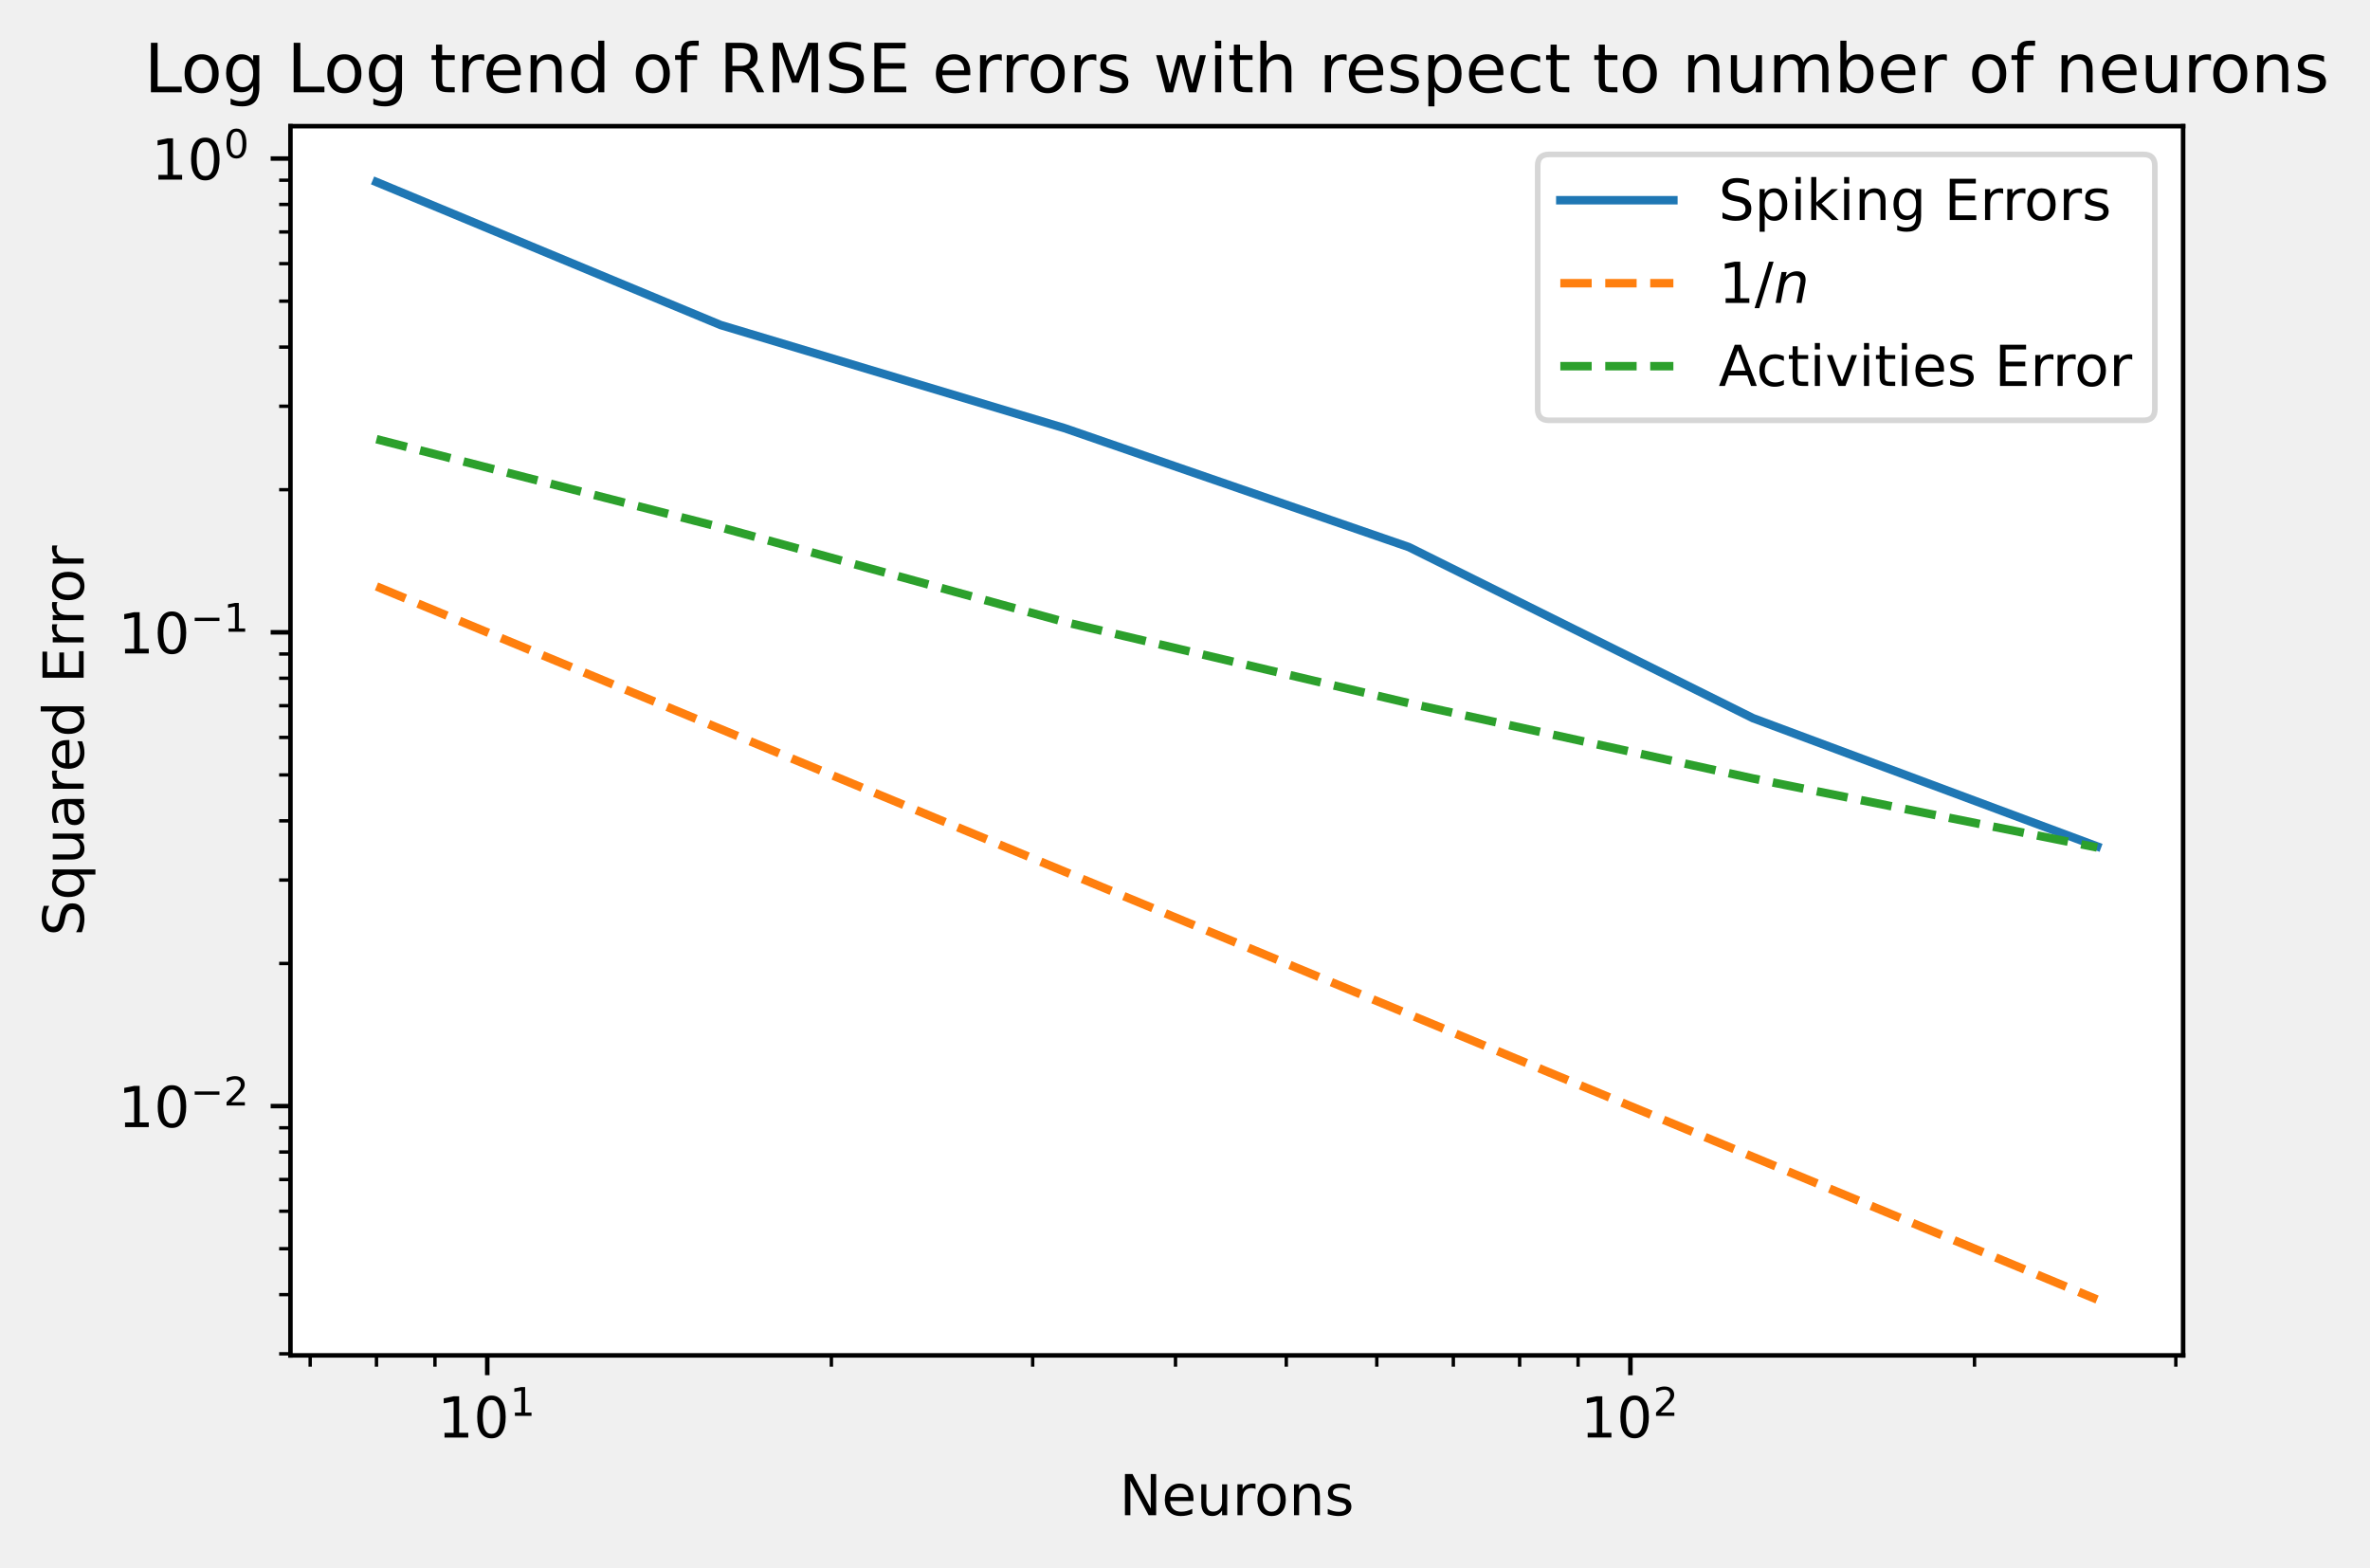
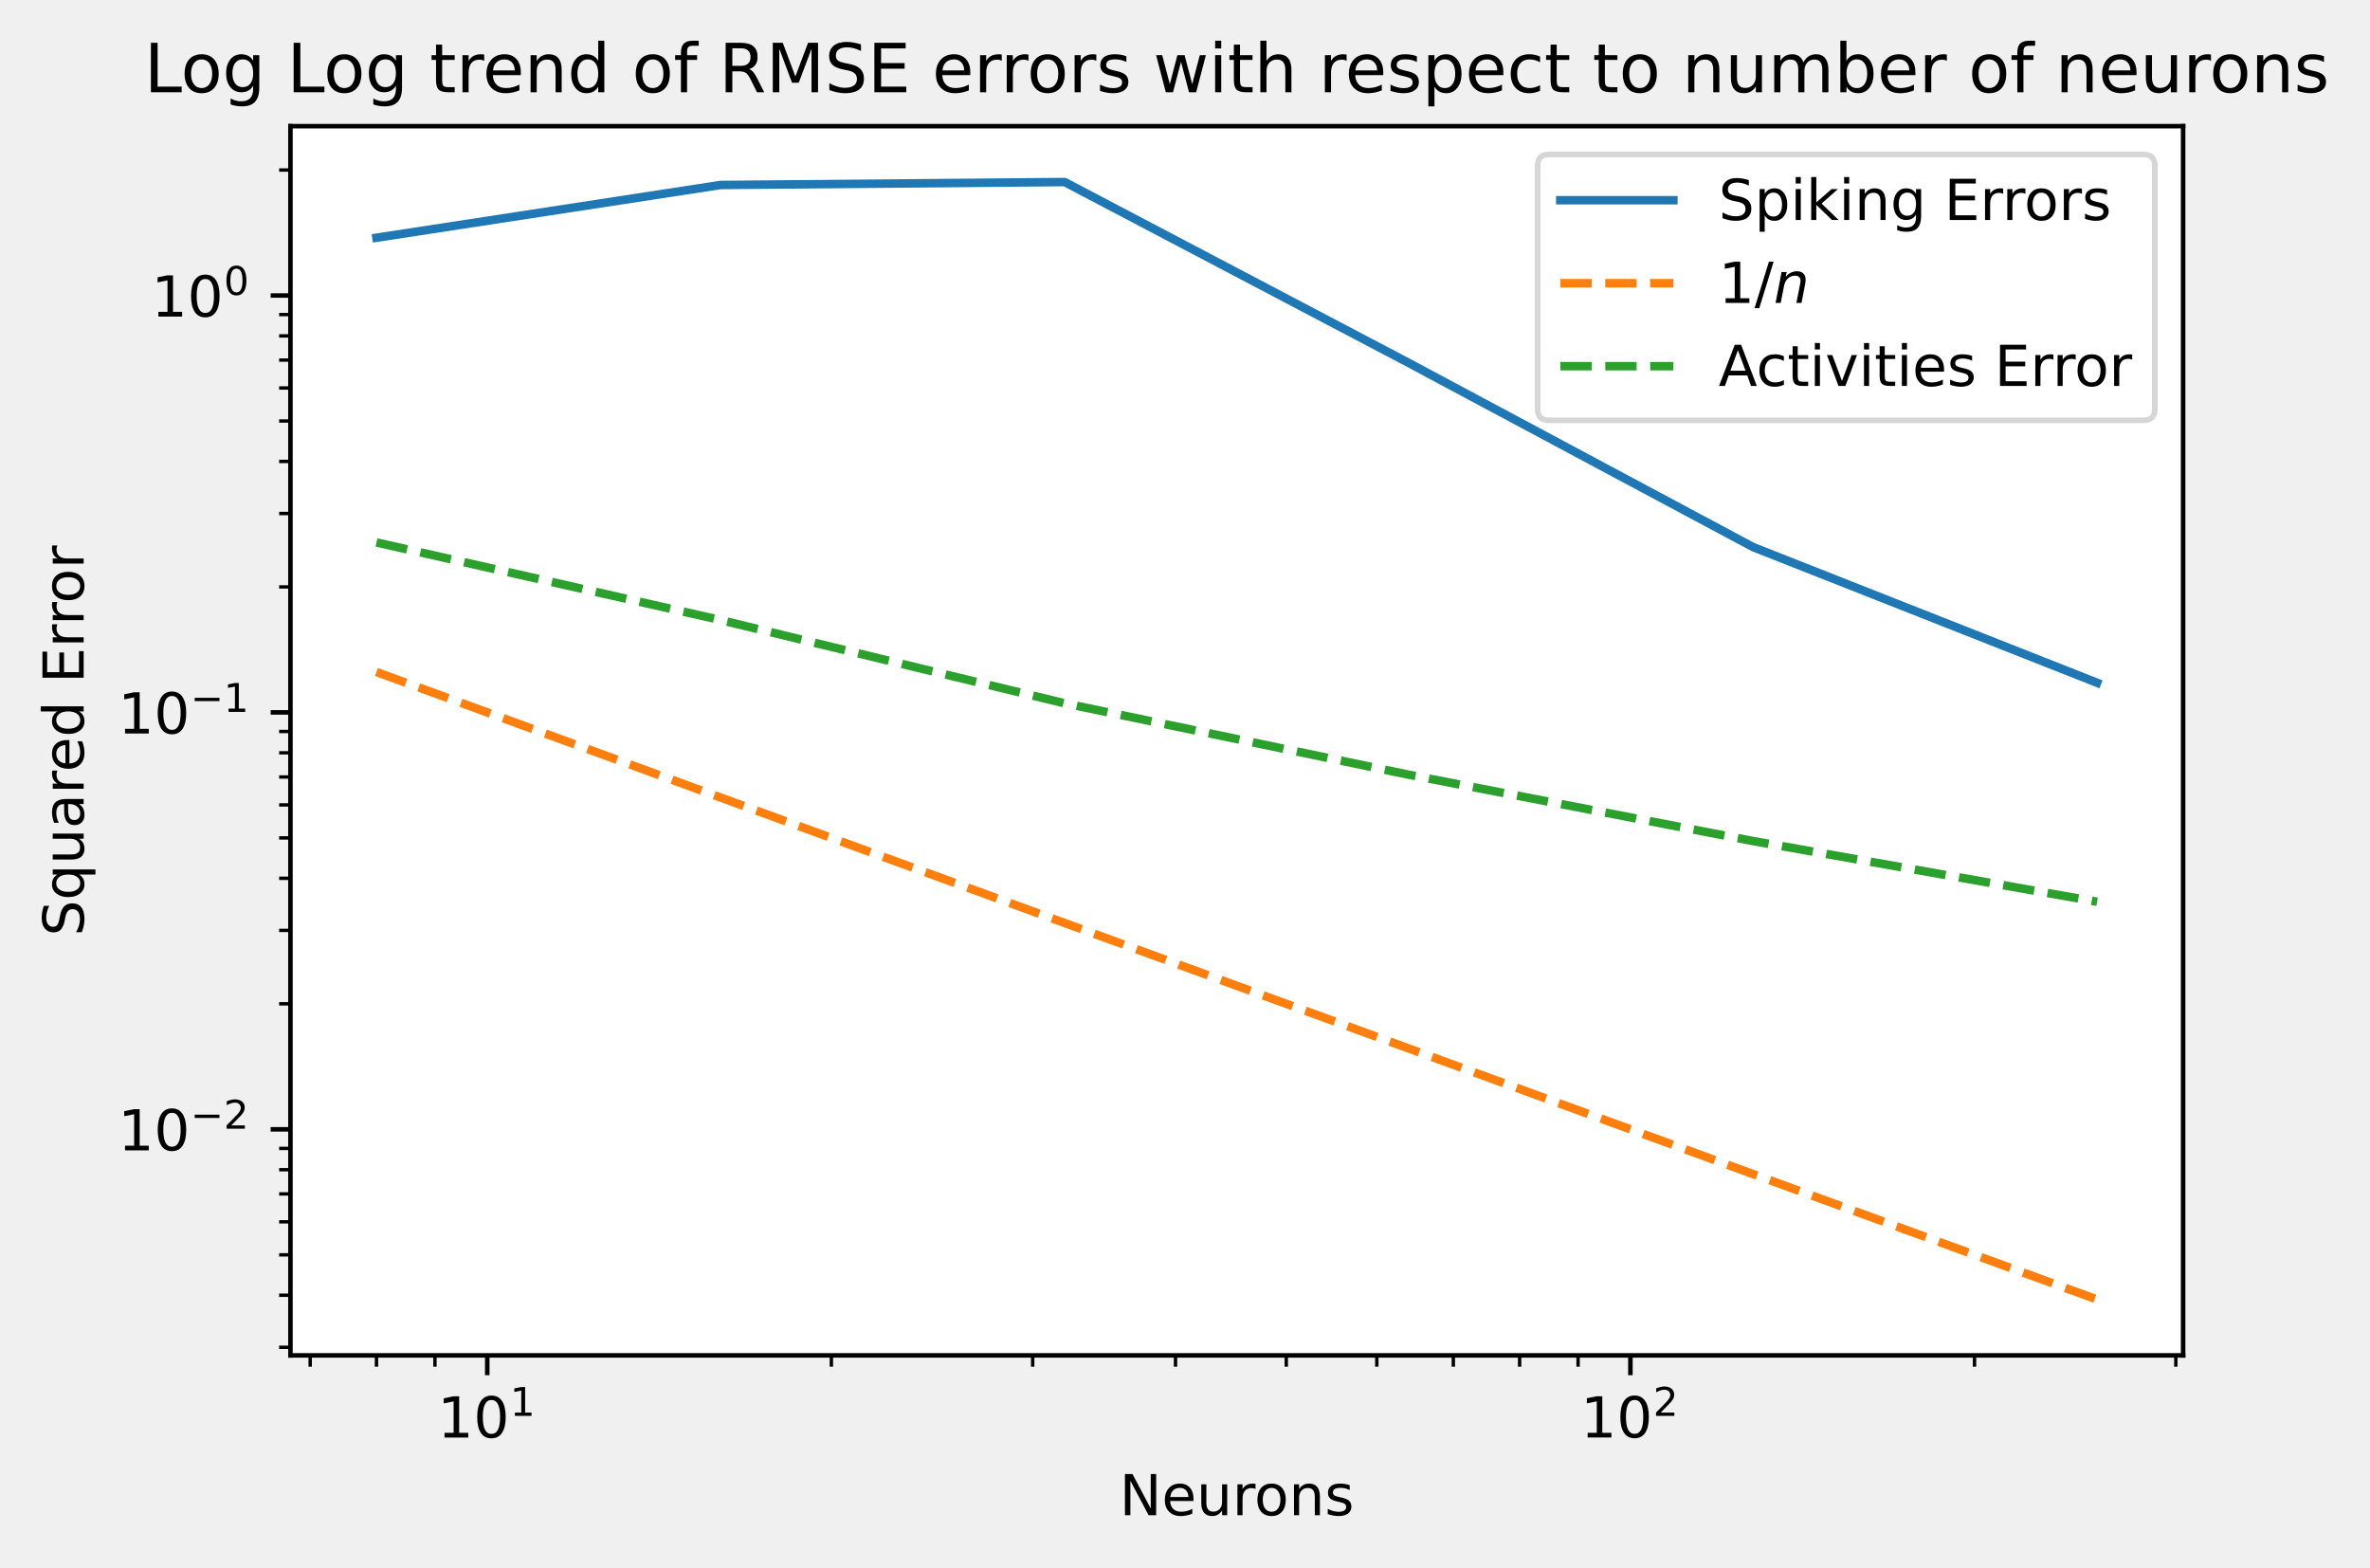
<svg xmlns="http://www.w3.org/2000/svg" xmlns:xlink="http://www.w3.org/1999/xlink" width="419.237pt" height="277.314pt" viewBox="0 0 419.237 277.314" version="1.1">
  <defs>
    <style type="text/css">*{stroke-linejoin: round; stroke-linecap: butt}</style>
  </defs>
  <g id="figure_1">
    <g id="patch_1">
      <path d="M 0 277.314  L 419.237 277.314  L 419.237 0  L 0 0  L 0 277.314  z " style="fill: none" />
    </g>
    <g id="axes_1">
      <g id="patch_2">
        <path d="M 51.378 239.758  L 386.178 239.758  L 386.178 22.318  L 51.378 22.318  z " style="fill: #ffffff" />
      </g>
      <g id="matplotlib.axis_1">
        <g id="xtick_1">
          <g id="line2d_1">
            <defs>
-               <path id="me9f83d3f4d" d="M 0 0  L 0 3.5  " style="stroke: #000000; stroke-width: 0.8" />
-             </defs>
-             <g>
-               <use xlink:href="#me9f83d3f4d" x="86.193" y="239.758" style="stroke: #000000; stroke-width: 0.8" />
+               <path id="m37dc06f710" d="M 0 0  L 0 3.5  " style="stroke: #000000; stroke-width: 0.8" />
+             </defs>
+             <g>
+               <use xlink:href="#m37dc06f710" x="86.193" y="239.758" style="stroke: #000000; stroke-width: 0.8" />
            </g>
          </g>
          <g id="text_1">
            <g transform="translate(77.39295 254.3566) scale(0.1 -0.1)">
              <defs>
                <path id="DejaVuSans-31" d="M 794 531  L 1825 531  L 1825 4091  L 703 3866  L 703 4441  L 1819 4666  L 2450 4666  L 2450 531  L 3481 531  L 3481 0  L 794 0  L 794 531  z " transform="scale(0.015625)" />
                <path id="DejaVuSans-30" d="M 2034 4250  Q 1547 4250 1301 3770  Q 1056 3291 1056 2328  Q 1056 1369 1301 889  Q 1547 409 2034 409  Q 2525 409 2770 889  Q 3016 1369 3016 2328  Q 3016 3291 2770 3770  Q 2525 4250 2034 4250  z M 2034 4750  Q 2819 4750 3233 4129  Q 3647 3509 3647 2328  Q 3647 1150 3233 529  Q 2819 -91 2034 -91  Q 1250 -91 836 529  Q 422 1150 422 2328  Q 422 3509 836 4129  Q 1250 4750 2034 4750  z " transform="scale(0.015625)" />
              </defs>
              <use xlink:href="#DejaVuSans-31" transform="translate(0 0.684375)" />
              <use xlink:href="#DejaVuSans-30" transform="translate(63.62305 0.684375)" />
              <use xlink:href="#DejaVuSans-31" transform="translate(128.2031 38.96563) scale(0.7)" />
            </g>
          </g>
        </g>
        <g id="xtick_2">
          <g id="line2d_2">
            <g>
-               <use xlink:href="#me9f83d3f4d" x="288.408" y="239.758" style="stroke: #000000; stroke-width: 0.8" />
+               <use xlink:href="#m37dc06f710" x="288.408" y="239.758" style="stroke: #000000; stroke-width: 0.8" />
            </g>
          </g>
          <g id="text_2">
            <g transform="translate(279.6078 254.3566) scale(0.1 -0.1)">
              <defs>
                <path id="DejaVuSans-32" d="M 1228 531  L 3431 531  L 3431 0  L 469 0  L 469 531  Q 828 903 1448 1529  Q 2069 2156 2228 2338  Q 2531 2678 2651 2914  Q 2772 3150 2772 3378  Q 2772 3750 2511 3984  Q 2250 4219 1831 4219  Q 1534 4219 1204 4116  Q 875 4013 500 3803  L 500 4441  Q 881 4594 1212 4672  Q 1544 4750 1819 4750  Q 2544 4750 2975 4387  Q 3406 4025 3406 3419  Q 3406 3131 3298 2873  Q 3191 2616 2906 2266  Q 2828 2175 2409 1742  Q 1991 1309 1228 531  z " transform="scale(0.015625)" />
              </defs>
              <use xlink:href="#DejaVuSans-31" transform="translate(0 0.765625)" />
              <use xlink:href="#DejaVuSans-30" transform="translate(63.62305 0.765625)" />
              <use xlink:href="#DejaVuSans-32" transform="translate(128.2031 39.04688) scale(0.7)" />
            </g>
          </g>
        </g>
        <g id="xtick_3">
          <g id="line2d_3">
            <defs>
-               <path id="mfe46d7f3a0" d="M 0 0  L 0 2  " style="stroke: #000000; stroke-width: 0.6" />
-             </defs>
-             <g>
-               <use xlink:href="#mfe46d7f3a0" x="54.869" y="239.758" style="stroke: #000000; stroke-width: 0.6" />
+               <path id="mee2b299854" d="M 0 0  L 0 2  " style="stroke: #000000; stroke-width: 0.6" />
+             </defs>
+             <g>
+               <use xlink:href="#mee2b299854" x="54.869" y="239.758" style="stroke: #000000; stroke-width: 0.6" />
            </g>
          </g>
        </g>
        <g id="xtick_4">
          <g id="line2d_4">
            <g>
-               <use xlink:href="#mfe46d7f3a0" x="66.596" y="239.758" style="stroke: #000000; stroke-width: 0.6" />
+               <use xlink:href="#mee2b299854" x="66.596" y="239.758" style="stroke: #000000; stroke-width: 0.6" />
            </g>
          </g>
        </g>
        <g id="xtick_5">
          <g id="line2d_5">
            <g>
-               <use xlink:href="#mfe46d7f3a0" x="76.94" y="239.758" style="stroke: #000000; stroke-width: 0.6" />
+               <use xlink:href="#mee2b299854" x="76.94" y="239.758" style="stroke: #000000; stroke-width: 0.6" />
            </g>
          </g>
        </g>
        <g id="xtick_6">
          <g id="line2d_6">
            <g>
-               <use xlink:href="#mfe46d7f3a0" x="147.066" y="239.758" style="stroke: #000000; stroke-width: 0.6" />
+               <use xlink:href="#mee2b299854" x="147.066" y="239.758" style="stroke: #000000; stroke-width: 0.6" />
            </g>
          </g>
        </g>
        <g id="xtick_7">
          <g id="line2d_7">
            <g>
-               <use xlink:href="#mfe46d7f3a0" x="182.674" y="239.758" style="stroke: #000000; stroke-width: 0.6" />
+               <use xlink:href="#mee2b299854" x="182.674" y="239.758" style="stroke: #000000; stroke-width: 0.6" />
            </g>
          </g>
        </g>
        <g id="xtick_8">
          <g id="line2d_8">
            <g>
-               <use xlink:href="#mfe46d7f3a0" x="207.938" y="239.758" style="stroke: #000000; stroke-width: 0.6" />
+               <use xlink:href="#mee2b299854" x="207.938" y="239.758" style="stroke: #000000; stroke-width: 0.6" />
            </g>
          </g>
        </g>
        <g id="xtick_9">
          <g id="line2d_9">
            <g>
-               <use xlink:href="#mfe46d7f3a0" x="227.535" y="239.758" style="stroke: #000000; stroke-width: 0.6" />
+               <use xlink:href="#mee2b299854" x="227.535" y="239.758" style="stroke: #000000; stroke-width: 0.6" />
            </g>
          </g>
        </g>
        <g id="xtick_10">
          <g id="line2d_10">
            <g>
-               <use xlink:href="#mfe46d7f3a0" x="243.547" y="239.758" style="stroke: #000000; stroke-width: 0.6" />
+               <use xlink:href="#mee2b299854" x="243.547" y="239.758" style="stroke: #000000; stroke-width: 0.6" />
            </g>
          </g>
        </g>
        <g id="xtick_11">
          <g id="line2d_11">
            <g>
-               <use xlink:href="#mfe46d7f3a0" x="257.084" y="239.758" style="stroke: #000000; stroke-width: 0.6" />
+               <use xlink:href="#mee2b299854" x="257.084" y="239.758" style="stroke: #000000; stroke-width: 0.6" />
            </g>
          </g>
        </g>
        <g id="xtick_12">
          <g id="line2d_12">
            <g>
-               <use xlink:href="#mfe46d7f3a0" x="268.811" y="239.758" style="stroke: #000000; stroke-width: 0.6" />
+               <use xlink:href="#mee2b299854" x="268.811" y="239.758" style="stroke: #000000; stroke-width: 0.6" />
            </g>
          </g>
        </g>
        <g id="xtick_13">
          <g id="line2d_13">
            <g>
-               <use xlink:href="#mfe46d7f3a0" x="279.155" y="239.758" style="stroke: #000000; stroke-width: 0.6" />
+               <use xlink:href="#mee2b299854" x="279.155" y="239.758" style="stroke: #000000; stroke-width: 0.6" />
            </g>
          </g>
        </g>
        <g id="xtick_14">
          <g id="line2d_14">
            <g>
-               <use xlink:href="#mfe46d7f3a0" x="349.28" y="239.758" style="stroke: #000000; stroke-width: 0.6" />
+               <use xlink:href="#mee2b299854" x="349.28" y="239.758" style="stroke: #000000; stroke-width: 0.6" />
            </g>
          </g>
        </g>
        <g id="xtick_15">
          <g id="line2d_15">
            <g>
-               <use xlink:href="#mfe46d7f3a0" x="384.889" y="239.758" style="stroke: #000000; stroke-width: 0.6" />
+               <use xlink:href="#mee2b299854" x="384.889" y="239.758" style="stroke: #000000; stroke-width: 0.6" />
            </g>
          </g>
        </g>
        <g id="text_3">
          <g transform="translate(198.0164 268.0347) scale(0.1 -0.1)">
            <defs>
              <path id="DejaVuSans-4e" d="M 628 4666  L 1478 4666  L 3547 763  L 3547 4666  L 4159 4666  L 4159 0  L 3309 0  L 1241 3903  L 1241 0  L 628 0  L 628 4666  z " transform="scale(0.015625)" />
              <path id="DejaVuSans-65" d="M 3597 1894  L 3597 1613  L 953 1613  Q 991 1019 1311 708  Q 1631 397 2203 397  Q 2534 397 2845 478  Q 3156 559 3463 722  L 3463 178  Q 3153 47 2828 -22  Q 2503 -91 2169 -91  Q 1331 -91 842 396  Q 353 884 353 1716  Q 353 2575 817 3079  Q 1281 3584 2069 3584  Q 2775 3584 3186 3129  Q 3597 2675 3597 1894  z M 3022 2063  Q 3016 2534 2758 2815  Q 2500 3097 2075 3097  Q 1594 3097 1305 2825  Q 1016 2553 972 2059  L 3022 2063  z " transform="scale(0.015625)" />
              <path id="DejaVuSans-75" d="M 544 1381  L 544 3500  L 1119 3500  L 1119 1403  Q 1119 906 1312 657  Q 1506 409 1894 409  Q 2359 409 2629 706  Q 2900 1003 2900 1516  L 2900 3500  L 3475 3500  L 3475 0  L 2900 0  L 2900 538  Q 2691 219 2414 64  Q 2138 -91 1772 -91  Q 1169 -91 856 284  Q 544 659 544 1381  z M 1991 3584  L 1991 3584  z " transform="scale(0.015625)" />
              <path id="DejaVuSans-72" d="M 2631 2963  Q 2534 3019 2420 3045  Q 2306 3072 2169 3072  Q 1681 3072 1420 2755  Q 1159 2438 1159 1844  L 1159 0  L 581 0  L 581 3500  L 1159 3500  L 1159 2956  Q 1341 3275 1631 3429  Q 1922 3584 2338 3584  Q 2397 3584 2469 3576  Q 2541 3569 2628 3553  L 2631 2963  z " transform="scale(0.015625)" />
              <path id="DejaVuSans-6f" d="M 1959 3097  Q 1497 3097 1228 2736  Q 959 2375 959 1747  Q 959 1119 1226 758  Q 1494 397 1959 397  Q 2419 397 2687 759  Q 2956 1122 2956 1747  Q 2956 2369 2687 2733  Q 2419 3097 1959 3097  z M 1959 3584  Q 2709 3584 3137 3096  Q 3566 2609 3566 1747  Q 3566 888 3137 398  Q 2709 -91 1959 -91  Q 1206 -91 779 398  Q 353 888 353 1747  Q 353 2609 779 3096  Q 1206 3584 1959 3584  z " transform="scale(0.015625)" />
              <path id="DejaVuSans-6e" d="M 3513 2113  L 3513 0  L 2938 0  L 2938 2094  Q 2938 2591 2744 2837  Q 2550 3084 2163 3084  Q 1697 3084 1428 2787  Q 1159 2491 1159 1978  L 1159 0  L 581 0  L 581 3500  L 1159 3500  L 1159 2956  Q 1366 3272 1645 3428  Q 1925 3584 2291 3584  Q 2894 3584 3203 3211  Q 3513 2838 3513 2113  z " transform="scale(0.015625)" />
              <path id="DejaVuSans-73" d="M 2834 3397  L 2834 2853  Q 2591 2978 2328 3040  Q 2066 3103 1784 3103  Q 1356 3103 1142 2972  Q 928 2841 928 2578  Q 928 2378 1081 2264  Q 1234 2150 1697 2047  L 1894 2003  Q 2506 1872 2764 1633  Q 3022 1394 3022 966  Q 3022 478 2636 193  Q 2250 -91 1575 -91  Q 1294 -91 989 -36  Q 684 19 347 128  L 347 722  Q 666 556 975 473  Q 1284 391 1588 391  Q 1994 391 2212 530  Q 2431 669 2431 922  Q 2431 1156 2273 1281  Q 2116 1406 1581 1522  L 1381 1569  Q 847 1681 609 1914  Q 372 2147 372 2553  Q 372 3047 722 3315  Q 1072 3584 1716 3584  Q 2034 3584 2315 3537  Q 2597 3491 2834 3397  z " transform="scale(0.015625)" />
            </defs>
            <use xlink:href="#DejaVuSans-4e" />
            <use xlink:href="#DejaVuSans-65" x="74.805" />
            <use xlink:href="#DejaVuSans-75" x="136.328" />
            <use xlink:href="#DejaVuSans-72" x="199.707" />
            <use xlink:href="#DejaVuSans-6f" x="238.57" />
            <use xlink:href="#DejaVuSans-6e" x="299.752" />
            <use xlink:href="#DejaVuSans-73" x="363.131" />
          </g>
        </g>
      </g>
      <g id="matplotlib.axis_2">
        <g id="ytick_1">
          <g id="line2d_16">
            <defs>
-               <path id="m3e30f9fa06" d="M 0 0  L -3.5 0  " style="stroke: #000000; stroke-width: 0.8" />
-             </defs>
-             <g>
-               <use xlink:href="#m3e30f9fa06" x="51.378" y="195.661" style="stroke: #000000; stroke-width: 0.8" />
+               <path id="m937f41cc05" d="M 0 0  L -3.5 0  " style="stroke: #000000; stroke-width: 0.8" />
+             </defs>
+             <g>
+               <use xlink:href="#m937f41cc05" x="51.378" y="199.768" style="stroke: #000000; stroke-width: 0.8" />
            </g>
          </g>
          <g id="text_4">
-             <g transform="translate(20.87813 199.4598) scale(0.1 -0.1)">
+             <g transform="translate(20.87813 203.5669) scale(0.1 -0.1)">
              <defs>
                <path id="DejaVuSans-2212" d="M 678 2272  L 4684 2272  L 4684 1741  L 678 1741  L 678 2272  z " transform="scale(0.015625)" />
              </defs>
              <use xlink:href="#DejaVuSans-31" transform="translate(0 0.765625)" />
              <use xlink:href="#DejaVuSans-30" transform="translate(63.62305 0.765625)" />
              <use xlink:href="#DejaVuSans-2212" transform="translate(128.2031 39.04688) scale(0.7)" />
              <use xlink:href="#DejaVuSans-32" transform="translate(186.8555 39.04688) scale(0.7)" />
            </g>
          </g>
        </g>
        <g id="ytick_2">
          <g id="line2d_17">
            <g>
-               <use xlink:href="#m3e30f9fa06" x="51.378" y="111.852" style="stroke: #000000; stroke-width: 0.8" />
+               <use xlink:href="#m937f41cc05" x="51.378" y="126.02" style="stroke: #000000; stroke-width: 0.8" />
            </g>
          </g>
          <g id="text_5">
-             <g transform="translate(20.87813 115.6516) scale(0.1 -0.1)">
+             <g transform="translate(20.87813 129.8192) scale(0.1 -0.1)">
              <use xlink:href="#DejaVuSans-31" transform="translate(0 0.684375)" />
              <use xlink:href="#DejaVuSans-30" transform="translate(63.62305 0.684375)" />
              <use xlink:href="#DejaVuSans-2212" transform="translate(128.2031 38.96563) scale(0.7)" />
              <use xlink:href="#DejaVuSans-31" transform="translate(186.8555 38.96563) scale(0.7)" />
            </g>
          </g>
        </g>
        <g id="ytick_3">
          <g id="line2d_18">
            <g>
-               <use xlink:href="#m3e30f9fa06" x="51.378" y="28.044" style="stroke: #000000; stroke-width: 0.8" />
+               <use xlink:href="#m937f41cc05" x="51.378" y="52.272" style="stroke: #000000; stroke-width: 0.8" />
            </g>
          </g>
          <g id="text_6">
-             <g transform="translate(26.77812 31.84343) scale(0.1 -0.1)">
+             <g transform="translate(26.77812 56.07152) scale(0.1 -0.1)">
              <use xlink:href="#DejaVuSans-31" transform="translate(0 0.765625)" />
              <use xlink:href="#DejaVuSans-30" transform="translate(63.62305 0.765625)" />
              <use xlink:href="#DejaVuSans-30" transform="translate(128.2031 39.04688) scale(0.7)" />
            </g>
          </g>
        </g>
        <g id="ytick_4">
          <g id="line2d_19">
            <defs>
-               <path id="m287ea3230e" d="M 0 0  L -2 0  " style="stroke: #000000; stroke-width: 0.6" />
-             </defs>
-             <g>
-               <use xlink:href="#m287ea3230e" x="51.378" y="239.482" style="stroke: #000000; stroke-width: 0.6" />
+               <path id="mecb2b56484" d="M 0 0  L -2 0  " style="stroke: #000000; stroke-width: 0.6" />
+             </defs>
+             <g>
+               <use xlink:href="#mecb2b56484" x="51.378" y="238.329" style="stroke: #000000; stroke-width: 0.6" />
            </g>
          </g>
        </g>
        <g id="ytick_5">
          <g id="line2d_20">
            <g>
-               <use xlink:href="#m287ea3230e" x="51.378" y="229.011" style="stroke: #000000; stroke-width: 0.6" />
+               <use xlink:href="#mecb2b56484" x="51.378" y="229.115" style="stroke: #000000; stroke-width: 0.6" />
            </g>
          </g>
        </g>
        <g id="ytick_6">
          <g id="line2d_21">
            <g>
-               <use xlink:href="#m287ea3230e" x="51.378" y="220.889" style="stroke: #000000; stroke-width: 0.6" />
+               <use xlink:href="#mecb2b56484" x="51.378" y="221.968" style="stroke: #000000; stroke-width: 0.6" />
            </g>
          </g>
        </g>
        <g id="ytick_7">
          <g id="line2d_22">
            <g>
-               <use xlink:href="#m287ea3230e" x="51.378" y="214.253" style="stroke: #000000; stroke-width: 0.6" />
+               <use xlink:href="#mecb2b56484" x="51.378" y="216.129" style="stroke: #000000; stroke-width: 0.6" />
            </g>
          </g>
        </g>
        <g id="ytick_8">
          <g id="line2d_23">
            <g>
-               <use xlink:href="#m287ea3230e" x="51.378" y="208.643" style="stroke: #000000; stroke-width: 0.6" />
+               <use xlink:href="#mecb2b56484" x="51.378" y="211.191" style="stroke: #000000; stroke-width: 0.6" />
            </g>
          </g>
        </g>
        <g id="ytick_9">
          <g id="line2d_24">
            <g>
-               <use xlink:href="#m287ea3230e" x="51.378" y="203.782" style="stroke: #000000; stroke-width: 0.6" />
+               <use xlink:href="#mecb2b56484" x="51.378" y="206.915" style="stroke: #000000; stroke-width: 0.6" />
            </g>
          </g>
        </g>
        <g id="ytick_10">
          <g id="line2d_25">
            <g>
-               <use xlink:href="#m287ea3230e" x="51.378" y="199.495" style="stroke: #000000; stroke-width: 0.6" />
+               <use xlink:href="#mecb2b56484" x="51.378" y="203.142" style="stroke: #000000; stroke-width: 0.6" />
            </g>
          </g>
        </g>
        <g id="ytick_11">
          <g id="line2d_26">
            <g>
-               <use xlink:href="#m287ea3230e" x="51.378" y="170.432" style="stroke: #000000; stroke-width: 0.6" />
+               <use xlink:href="#mecb2b56484" x="51.378" y="177.567" style="stroke: #000000; stroke-width: 0.6" />
            </g>
          </g>
        </g>
        <g id="ytick_12">
          <g id="line2d_27">
            <g>
-               <use xlink:href="#m287ea3230e" x="51.378" y="155.674" style="stroke: #000000; stroke-width: 0.6" />
+               <use xlink:href="#mecb2b56484" x="51.378" y="164.581" style="stroke: #000000; stroke-width: 0.6" />
            </g>
          </g>
        </g>
        <g id="ytick_13">
          <g id="line2d_28">
            <g>
-               <use xlink:href="#m287ea3230e" x="51.378" y="145.203" style="stroke: #000000; stroke-width: 0.6" />
+               <use xlink:href="#mecb2b56484" x="51.378" y="155.367" style="stroke: #000000; stroke-width: 0.6" />
            </g>
          </g>
        </g>
        <g id="ytick_14">
          <g id="line2d_29">
            <g>
-               <use xlink:href="#m287ea3230e" x="51.378" y="137.081" style="stroke: #000000; stroke-width: 0.6" />
+               <use xlink:href="#mecb2b56484" x="51.378" y="148.22" style="stroke: #000000; stroke-width: 0.6" />
            </g>
          </g>
        </g>
        <g id="ytick_15">
          <g id="line2d_30">
            <g>
-               <use xlink:href="#m287ea3230e" x="51.378" y="130.445" style="stroke: #000000; stroke-width: 0.6" />
+               <use xlink:href="#mecb2b56484" x="51.378" y="142.381" style="stroke: #000000; stroke-width: 0.6" />
            </g>
          </g>
        </g>
        <g id="ytick_16">
          <g id="line2d_31">
            <g>
-               <use xlink:href="#m287ea3230e" x="51.378" y="124.834" style="stroke: #000000; stroke-width: 0.6" />
+               <use xlink:href="#mecb2b56484" x="51.378" y="137.444" style="stroke: #000000; stroke-width: 0.6" />
            </g>
          </g>
        </g>
        <g id="ytick_17">
          <g id="line2d_32">
            <g>
-               <use xlink:href="#m287ea3230e" x="51.378" y="119.974" style="stroke: #000000; stroke-width: 0.6" />
+               <use xlink:href="#mecb2b56484" x="51.378" y="133.167" style="stroke: #000000; stroke-width: 0.6" />
            </g>
          </g>
        </g>
        <g id="ytick_18">
          <g id="line2d_33">
            <g>
-               <use xlink:href="#m287ea3230e" x="51.378" y="115.687" style="stroke: #000000; stroke-width: 0.6" />
+               <use xlink:href="#mecb2b56484" x="51.378" y="129.395" style="stroke: #000000; stroke-width: 0.6" />
            </g>
          </g>
        </g>
        <g id="ytick_19">
          <g id="line2d_34">
            <g>
-               <use xlink:href="#m287ea3230e" x="51.378" y="86.624" style="stroke: #000000; stroke-width: 0.6" />
+               <use xlink:href="#mecb2b56484" x="51.378" y="103.82" style="stroke: #000000; stroke-width: 0.6" />
            </g>
          </g>
        </g>
        <g id="ytick_20">
          <g id="line2d_35">
            <g>
-               <use xlink:href="#m287ea3230e" x="51.378" y="71.866" style="stroke: #000000; stroke-width: 0.6" />
+               <use xlink:href="#mecb2b56484" x="51.378" y="90.833" style="stroke: #000000; stroke-width: 0.6" />
            </g>
          </g>
        </g>
        <g id="ytick_21">
          <g id="line2d_36">
            <g>
-               <use xlink:href="#m287ea3230e" x="51.378" y="61.395" style="stroke: #000000; stroke-width: 0.6" />
+               <use xlink:href="#mecb2b56484" x="51.378" y="81.619" style="stroke: #000000; stroke-width: 0.6" />
            </g>
          </g>
        </g>
        <g id="ytick_22">
          <g id="line2d_37">
            <g>
-               <use xlink:href="#m287ea3230e" x="51.378" y="53.273" style="stroke: #000000; stroke-width: 0.6" />
+               <use xlink:href="#mecb2b56484" x="51.378" y="74.473" style="stroke: #000000; stroke-width: 0.6" />
            </g>
          </g>
        </g>
        <g id="ytick_23">
          <g id="line2d_38">
            <g>
-               <use xlink:href="#m287ea3230e" x="51.378" y="46.637" style="stroke: #000000; stroke-width: 0.6" />
+               <use xlink:href="#mecb2b56484" x="51.378" y="68.633" style="stroke: #000000; stroke-width: 0.6" />
            </g>
          </g>
        </g>
        <g id="ytick_24">
          <g id="line2d_39">
            <g>
-               <use xlink:href="#m287ea3230e" x="51.378" y="41.026" style="stroke: #000000; stroke-width: 0.6" />
+               <use xlink:href="#mecb2b56484" x="51.378" y="63.696" style="stroke: #000000; stroke-width: 0.6" />
            </g>
          </g>
        </g>
        <g id="ytick_25">
          <g id="line2d_40">
            <g>
-               <use xlink:href="#m287ea3230e" x="51.378" y="36.166" style="stroke: #000000; stroke-width: 0.6" />
+               <use xlink:href="#mecb2b56484" x="51.378" y="59.419" style="stroke: #000000; stroke-width: 0.6" />
            </g>
          </g>
        </g>
        <g id="ytick_26">
          <g id="line2d_41">
            <g>
-               <use xlink:href="#m287ea3230e" x="51.378" y="31.879" style="stroke: #000000; stroke-width: 0.6" />
+               <use xlink:href="#mecb2b56484" x="51.378" y="55.647" style="stroke: #000000; stroke-width: 0.6" />
+             </g>
+           </g>
+         </g>
+         <g id="ytick_27">
+           <g id="line2d_42">
+             <g>
+               <use xlink:href="#mecb2b56484" x="51.378" y="30.072" style="stroke: #000000; stroke-width: 0.6" />
            </g>
          </g>
        </g>
        <g id="text_7">
          <g transform="translate(14.79844 165.5873) rotate(-90) scale(0.1 -0.1)">
            <defs>
              <path id="DejaVuSans-53" d="M 3425 4513  L 3425 3897  Q 3066 4069 2747 4153  Q 2428 4238 2131 4238  Q 1616 4238 1336 4038  Q 1056 3838 1056 3469  Q 1056 3159 1242 3001  Q 1428 2844 1947 2747  L 2328 2669  Q 3034 2534 3370 2195  Q 3706 1856 3706 1288  Q 3706 609 3251 259  Q 2797 -91 1919 -91  Q 1588 -91 1214 -16  Q 841 59 441 206  L 441 856  Q 825 641 1194 531  Q 1563 422 1919 422  Q 2459 422 2753 634  Q 3047 847 3047 1241  Q 3047 1584 2836 1778  Q 2625 1972 2144 2069  L 1759 2144  Q 1053 2284 737 2584  Q 422 2884 422 3419  Q 422 4038 858 4394  Q 1294 4750 2059 4750  Q 2388 4750 2728 4690  Q 3069 4631 3425 4513  z " transform="scale(0.015625)" />
              <path id="DejaVuSans-71" d="M 947 1747  Q 947 1113 1208 752  Q 1469 391 1925 391  Q 2381 391 2643 752  Q 2906 1113 2906 1747  Q 2906 2381 2643 2742  Q 2381 3103 1925 3103  Q 1469 3103 1208 2742  Q 947 2381 947 1747  z M 2906 525  Q 2725 213 2448 61  Q 2172 -91 1784 -91  Q 1150 -91 751 415  Q 353 922 353 1747  Q 353 2572 751 3078  Q 1150 3584 1784 3584  Q 2172 3584 2448 3432  Q 2725 3281 2906 2969  L 2906 3500  L 3481 3500  L 3481 -1331  L 2906 -1331  L 2906 525  z " transform="scale(0.015625)" />
              <path id="DejaVuSans-61" d="M 2194 1759  Q 1497 1759 1228 1600  Q 959 1441 959 1056  Q 959 750 1161 570  Q 1363 391 1709 391  Q 2188 391 2477 730  Q 2766 1069 2766 1631  L 2766 1759  L 2194 1759  z M 3341 1997  L 3341 0  L 2766 0  L 2766 531  Q 2569 213 2275 61  Q 1981 -91 1556 -91  Q 1019 -91 701 211  Q 384 513 384 1019  Q 384 1609 779 1909  Q 1175 2209 1959 2209  L 2766 2209  L 2766 2266  Q 2766 2663 2505 2880  Q 2244 3097 1772 3097  Q 1472 3097 1187 3025  Q 903 2953 641 2809  L 641 3341  Q 956 3463 1253 3523  Q 1550 3584 1831 3584  Q 2591 3584 2966 3190  Q 3341 2797 3341 1997  z " transform="scale(0.015625)" />
              <path id="DejaVuSans-64" d="M 2906 2969  L 2906 4863  L 3481 4863  L 3481 0  L 2906 0  L 2906 525  Q 2725 213 2448 61  Q 2172 -91 1784 -91  Q 1150 -91 751 415  Q 353 922 353 1747  Q 353 2572 751 3078  Q 1150 3584 1784 3584  Q 2172 3584 2448 3432  Q 2725 3281 2906 2969  z M 947 1747  Q 947 1113 1208 752  Q 1469 391 1925 391  Q 2381 391 2643 752  Q 2906 1113 2906 1747  Q 2906 2381 2643 2742  Q 2381 3103 1925 3103  Q 1469 3103 1208 2742  Q 947 2381 947 1747  z " transform="scale(0.015625)" />
              <path id="DejaVuSans-20" transform="scale(0.015625)" />
              <path id="DejaVuSans-45" d="M 628 4666  L 3578 4666  L 3578 4134  L 1259 4134  L 1259 2753  L 3481 2753  L 3481 2222  L 1259 2222  L 1259 531  L 3634 531  L 3634 0  L 628 0  L 628 4666  z " transform="scale(0.015625)" />
            </defs>
            <use xlink:href="#DejaVuSans-53" />
            <use xlink:href="#DejaVuSans-71" x="63.477" />
            <use xlink:href="#DejaVuSans-75" x="126.953" />
            <use xlink:href="#DejaVuSans-61" x="190.332" />
            <use xlink:href="#DejaVuSans-72" x="251.611" />
            <use xlink:href="#DejaVuSans-65" x="290.475" />
            <use xlink:href="#DejaVuSans-64" x="351.998" />
            <use xlink:href="#DejaVuSans-20" x="415.475" />
            <use xlink:href="#DejaVuSans-45" x="447.262" />
            <use xlink:href="#DejaVuSans-72" x="510.445" />
            <use xlink:href="#DejaVuSans-72" x="549.809" />
            <use xlink:href="#DejaVuSans-6f" x="588.672" />
            <use xlink:href="#DejaVuSans-72" x="649.854" />
          </g>
        </g>
      </g>
-       <g id="line2d_42">
-         <path d="M 66.596 32.202  L 127.469 57.493  L 188.342 75.748  L 249.214 96.775  L 310.087 127.039  L 370.96 149.719  " clip-path="url(#paabe446a32)" style="fill: none; stroke: #1f77b4; stroke-width: 1.5; stroke-linecap: square" />
-       </g>
      <g id="line2d_43">
-         <path d="M 66.596 103.731  L 127.469 128.959  L 188.342 154.188  L 249.214 179.417  L 310.087 204.646  L 370.96 229.874  " clip-path="url(#paabe446a32)" style="fill: none; stroke-dasharray: 5.55,2.4; stroke-dashoffset: 0; stroke: #ff7f0e; stroke-width: 1.5" />
+         <path d="M 66.596 42.053  L 127.469 32.722  L 188.342 32.202  L 249.214 64.211  L 310.087 96.766  L 370.96 120.778  " clip-path="url(#p896f04482d)" style="fill: none; stroke: #1f77b4; stroke-width: 1.5; stroke-linecap: square" />
      </g>
      <g id="line2d_44">
-         <path d="M 66.596 77.687  L 127.469 93.284  L 188.342 110.027  L 249.214 124.383  L 310.087 137.707  L 370.96 149.913  " clip-path="url(#paabe446a32)" style="fill: none; stroke-dasharray: 5.55,2.4; stroke-dashoffset: 0; stroke: #2ca02c; stroke-width: 1.5" />
+         <path d="M 66.596 118.873  L 127.469 141.073  L 188.342 163.274  L 249.214 185.474  L 310.087 207.674  L 370.96 229.874  " clip-path="url(#p896f04482d)" style="fill: none; stroke-dasharray: 5.55,2.4; stroke-dashoffset: 0; stroke: #ff7f0e; stroke-width: 1.5" />
+       </g>
+       <g id="line2d_45">
+         <path d="M 66.596 95.956  L 127.469 109.681  L 188.342 124.413  L 249.214 137.046  L 310.087 148.771  L 370.96 159.512  " clip-path="url(#p896f04482d)" style="fill: none; stroke-dasharray: 5.55,2.4; stroke-dashoffset: 0; stroke: #2ca02c; stroke-width: 1.5" />
      </g>
      <g id="patch_3">
        <path d="M 51.378 239.758  L 51.378 22.318  " style="fill: none; stroke: #000000; stroke-width: 0.8; stroke-linejoin: miter; stroke-linecap: square" />
      </g>
      <g id="patch_4">
        <path d="M 386.178 239.758  L 386.178 22.318  " style="fill: none; stroke: #000000; stroke-width: 0.8; stroke-linejoin: miter; stroke-linecap: square" />
      </g>
      <g id="patch_5">
        <path d="M 51.378 239.758  L 386.178 239.758  " style="fill: none; stroke: #000000; stroke-width: 0.8; stroke-linejoin: miter; stroke-linecap: square" />
      </g>
      <g id="patch_6">
        <path d="M 51.378 22.318  L 386.178 22.318  " style="fill: none; stroke: #000000; stroke-width: 0.8; stroke-linejoin: miter; stroke-linecap: square" />
      </g>
      <g id="text_8">
        <g transform="translate(25.51906 16.31812) scale(0.12 -0.12)">
          <defs>
            <path id="DejaVuSans-4c" d="M 628 4666  L 1259 4666  L 1259 531  L 3531 531  L 3531 0  L 628 0  L 628 4666  z " transform="scale(0.015625)" />
            <path id="DejaVuSans-67" d="M 2906 1791  Q 2906 2416 2648 2759  Q 2391 3103 1925 3103  Q 1463 3103 1205 2759  Q 947 2416 947 1791  Q 947 1169 1205 825  Q 1463 481 1925 481  Q 2391 481 2648 825  Q 2906 1169 2906 1791  z M 3481 434  Q 3481 -459 3084 -895  Q 2688 -1331 1869 -1331  Q 1566 -1331 1297 -1286  Q 1028 -1241 775 -1147  L 775 -588  Q 1028 -725 1275 -790  Q 1522 -856 1778 -856  Q 2344 -856 2625 -561  Q 2906 -266 2906 331  L 2906 616  Q 2728 306 2450 153  Q 2172 0 1784 0  Q 1141 0 747 490  Q 353 981 353 1791  Q 353 2603 747 3093  Q 1141 3584 1784 3584  Q 2172 3584 2450 3431  Q 2728 3278 2906 2969  L 2906 3500  L 3481 3500  L 3481 434  z " transform="scale(0.015625)" />
            <path id="DejaVuSans-74" d="M 1172 4494  L 1172 3500  L 2356 3500  L 2356 3053  L 1172 3053  L 1172 1153  Q 1172 725 1289 603  Q 1406 481 1766 481  L 2356 481  L 2356 0  L 1766 0  Q 1100 0 847 248  Q 594 497 594 1153  L 594 3053  L 172 3053  L 172 3500  L 594 3500  L 594 4494  L 1172 4494  z " transform="scale(0.015625)" />
            <path id="DejaVuSans-66" d="M 2375 4863  L 2375 4384  L 1825 4384  Q 1516 4384 1395 4259  Q 1275 4134 1275 3809  L 1275 3500  L 2222 3500  L 2222 3053  L 1275 3053  L 1275 0  L 697 0  L 697 3053  L 147 3053  L 147 3500  L 697 3500  L 697 3744  Q 697 4328 969 4595  Q 1241 4863 1831 4863  L 2375 4863  z " transform="scale(0.015625)" />
            <path id="DejaVuSans-52" d="M 2841 2188  Q 3044 2119 3236 1894  Q 3428 1669 3622 1275  L 4263 0  L 3584 0  L 2988 1197  Q 2756 1666 2539 1819  Q 2322 1972 1947 1972  L 1259 1972  L 1259 0  L 628 0  L 628 4666  L 2053 4666  Q 2853 4666 3247 4331  Q 3641 3997 3641 3322  Q 3641 2881 3436 2590  Q 3231 2300 2841 2188  z M 1259 4147  L 1259 2491  L 2053 2491  Q 2509 2491 2742 2702  Q 2975 2913 2975 3322  Q 2975 3731 2742 3939  Q 2509 4147 2053 4147  L 1259 4147  z " transform="scale(0.015625)" />
            <path id="DejaVuSans-4d" d="M 628 4666  L 1569 4666  L 2759 1491  L 3956 4666  L 4897 4666  L 4897 0  L 4281 0  L 4281 4097  L 3078 897  L 2444 897  L 1241 4097  L 1241 0  L 628 0  L 628 4666  z " transform="scale(0.015625)" />
            <path id="DejaVuSans-77" d="M 269 3500  L 844 3500  L 1563 769  L 2278 3500  L 2956 3500  L 3675 769  L 4391 3500  L 4966 3500  L 4050 0  L 3372 0  L 2619 2869  L 1863 0  L 1184 0  L 269 3500  z " transform="scale(0.015625)" />
            <path id="DejaVuSans-69" d="M 603 3500  L 1178 3500  L 1178 0  L 603 0  L 603 3500  z M 603 4863  L 1178 4863  L 1178 4134  L 603 4134  L 603 4863  z " transform="scale(0.015625)" />
            <path id="DejaVuSans-68" d="M 3513 2113  L 3513 0  L 2938 0  L 2938 2094  Q 2938 2591 2744 2837  Q 2550 3084 2163 3084  Q 1697 3084 1428 2787  Q 1159 2491 1159 1978  L 1159 0  L 581 0  L 581 4863  L 1159 4863  L 1159 2956  Q 1366 3272 1645 3428  Q 1925 3584 2291 3584  Q 2894 3584 3203 3211  Q 3513 2838 3513 2113  z " transform="scale(0.015625)" />
            <path id="DejaVuSans-70" d="M 1159 525  L 1159 -1331  L 581 -1331  L 581 3500  L 1159 3500  L 1159 2969  Q 1341 3281 1617 3432  Q 1894 3584 2278 3584  Q 2916 3584 3314 3078  Q 3713 2572 3713 1747  Q 3713 922 3314 415  Q 2916 -91 2278 -91  Q 1894 -91 1617 61  Q 1341 213 1159 525  z M 3116 1747  Q 3116 2381 2855 2742  Q 2594 3103 2138 3103  Q 1681 3103 1420 2742  Q 1159 2381 1159 1747  Q 1159 1113 1420 752  Q 1681 391 2138 391  Q 2594 391 2855 752  Q 3116 1113 3116 1747  z " transform="scale(0.015625)" />
            <path id="DejaVuSans-63" d="M 3122 3366  L 3122 2828  Q 2878 2963 2633 3030  Q 2388 3097 2138 3097  Q 1578 3097 1268 2742  Q 959 2388 959 1747  Q 959 1106 1268 751  Q 1578 397 2138 397  Q 2388 397 2633 464  Q 2878 531 3122 666  L 3122 134  Q 2881 22 2623 -34  Q 2366 -91 2075 -91  Q 1284 -91 818 406  Q 353 903 353 1747  Q 353 2603 823 3093  Q 1294 3584 2113 3584  Q 2378 3584 2631 3529  Q 2884 3475 3122 3366  z " transform="scale(0.015625)" />
            <path id="DejaVuSans-6d" d="M 3328 2828  Q 3544 3216 3844 3400  Q 4144 3584 4550 3584  Q 5097 3584 5394 3201  Q 5691 2819 5691 2113  L 5691 0  L 5113 0  L 5113 2094  Q 5113 2597 4934 2840  Q 4756 3084 4391 3084  Q 3944 3084 3684 2787  Q 3425 2491 3425 1978  L 3425 0  L 2847 0  L 2847 2094  Q 2847 2600 2669 2842  Q 2491 3084 2119 3084  Q 1678 3084 1418 2786  Q 1159 2488 1159 1978  L 1159 0  L 581 0  L 581 3500  L 1159 3500  L 1159 2956  Q 1356 3278 1631 3431  Q 1906 3584 2284 3584  Q 2666 3584 2933 3390  Q 3200 3197 3328 2828  z " transform="scale(0.015625)" />
            <path id="DejaVuSans-62" d="M 3116 1747  Q 3116 2381 2855 2742  Q 2594 3103 2138 3103  Q 1681 3103 1420 2742  Q 1159 2381 1159 1747  Q 1159 1113 1420 752  Q 1681 391 2138 391  Q 2594 391 2855 752  Q 3116 1113 3116 1747  z M 1159 2969  Q 1341 3281 1617 3432  Q 1894 3584 2278 3584  Q 2916 3584 3314 3078  Q 3713 2572 3713 1747  Q 3713 922 3314 415  Q 2916 -91 2278 -91  Q 1894 -91 1617 61  Q 1341 213 1159 525  L 1159 0  L 581 0  L 581 4863  L 1159 4863  L 1159 2969  z " transform="scale(0.015625)" />
          </defs>
          <use xlink:href="#DejaVuSans-4c" />
          <use xlink:href="#DejaVuSans-6f" x="53.963" />
          <use xlink:href="#DejaVuSans-67" x="115.145" />
          <use xlink:href="#DejaVuSans-20" x="178.621" />
          <use xlink:href="#DejaVuSans-4c" x="210.408" />
          <use xlink:href="#DejaVuSans-6f" x="264.371" />
          <use xlink:href="#DejaVuSans-67" x="325.553" />
          <use xlink:href="#DejaVuSans-20" x="389.029" />
          <use xlink:href="#DejaVuSans-74" x="420.816" />
          <use xlink:href="#DejaVuSans-72" x="460.025" />
          <use xlink:href="#DejaVuSans-65" x="498.889" />
          <use xlink:href="#DejaVuSans-6e" x="560.412" />
          <use xlink:href="#DejaVuSans-64" x="623.791" />
          <use xlink:href="#DejaVuSans-20" x="687.268" />
          <use xlink:href="#DejaVuSans-6f" x="719.055" />
          <use xlink:href="#DejaVuSans-66" x="780.236" />
          <use xlink:href="#DejaVuSans-20" x="815.441" />
          <use xlink:href="#DejaVuSans-52" x="847.229" />
          <use xlink:href="#DejaVuSans-4d" x="916.711" />
          <use xlink:href="#DejaVuSans-53" x="1002.99" />
          <use xlink:href="#DejaVuSans-45" x="1066.467" />
          <use xlink:href="#DejaVuSans-20" x="1129.65" />
          <use xlink:href="#DejaVuSans-65" x="1161.438" />
          <use xlink:href="#DejaVuSans-72" x="1222.961" />
          <use xlink:href="#DejaVuSans-72" x="1262.324" />
          <use xlink:href="#DejaVuSans-6f" x="1301.188" />
          <use xlink:href="#DejaVuSans-72" x="1362.369" />
          <use xlink:href="#DejaVuSans-73" x="1403.482" />
          <use xlink:href="#DejaVuSans-20" x="1455.582" />
          <use xlink:href="#DejaVuSans-77" x="1487.369" />
          <use xlink:href="#DejaVuSans-69" x="1569.156" />
          <use xlink:href="#DejaVuSans-74" x="1596.939" />
          <use xlink:href="#DejaVuSans-68" x="1636.148" />
          <use xlink:href="#DejaVuSans-20" x="1699.527" />
          <use xlink:href="#DejaVuSans-72" x="1731.314" />
          <use xlink:href="#DejaVuSans-65" x="1770.178" />
          <use xlink:href="#DejaVuSans-73" x="1831.701" />
          <use xlink:href="#DejaVuSans-70" x="1883.801" />
          <use xlink:href="#DejaVuSans-65" x="1947.277" />
          <use xlink:href="#DejaVuSans-63" x="2008.801" />
          <use xlink:href="#DejaVuSans-74" x="2063.781" />
          <use xlink:href="#DejaVuSans-20" x="2102.99" />
          <use xlink:href="#DejaVuSans-74" x="2134.777" />
          <use xlink:href="#DejaVuSans-6f" x="2173.986" />
          <use xlink:href="#DejaVuSans-20" x="2235.168" />
          <use xlink:href="#DejaVuSans-6e" x="2266.955" />
          <use xlink:href="#DejaVuSans-75" x="2330.334" />
          <use xlink:href="#DejaVuSans-6d" x="2393.713" />
          <use xlink:href="#DejaVuSans-62" x="2491.125" />
          <use xlink:href="#DejaVuSans-65" x="2554.602" />
          <use xlink:href="#DejaVuSans-72" x="2616.125" />
          <use xlink:href="#DejaVuSans-20" x="2657.238" />
          <use xlink:href="#DejaVuSans-6f" x="2689.025" />
          <use xlink:href="#DejaVuSans-66" x="2750.207" />
          <use xlink:href="#DejaVuSans-20" x="2785.412" />
          <use xlink:href="#DejaVuSans-6e" x="2817.199" />
          <use xlink:href="#DejaVuSans-65" x="2880.578" />
          <use xlink:href="#DejaVuSans-75" x="2942.102" />
          <use xlink:href="#DejaVuSans-72" x="3005.48" />
          <use xlink:href="#DejaVuSans-6f" x="3044.344" />
          <use xlink:href="#DejaVuSans-6e" x="3105.525" />
          <use xlink:href="#DejaVuSans-73" x="3168.904" />
        </g>
      </g>
      <g id="legend_1">
        <g id="patch_7">
          <path d="M 274.009 74.353  L 379.178 74.353  Q 381.178 74.353 381.178 72.353  L 381.178 29.318  Q 381.178 27.318 379.178 27.318  L 274.009 27.318  Q 272.009 27.318 272.009 29.318  L 272.009 72.353  Q 272.009 74.353 274.009 74.353  z " style="fill: #ffffff; opacity: 0.8; stroke: #cccccc; stroke-linejoin: miter" />
        </g>
-         <g id="line2d_45">
+         <g id="line2d_46">
          <path d="M 276.009 35.417  L 286.009 35.417  L 296.009 35.417  " style="fill: none; stroke: #1f77b4; stroke-width: 1.5; stroke-linecap: square" />
        </g>
        <g id="text_9">
          <g transform="translate(304.0094 38.91656) scale(0.1 -0.1)">
            <defs>
              <path id="DejaVuSans-6b" d="M 581 4863  L 1159 4863  L 1159 1991  L 2875 3500  L 3609 3500  L 1753 1863  L 3688 0  L 2938 0  L 1159 1709  L 1159 0  L 581 0  L 581 4863  z " transform="scale(0.015625)" />
            </defs>
            <use xlink:href="#DejaVuSans-53" />
            <use xlink:href="#DejaVuSans-70" x="63.477" />
            <use xlink:href="#DejaVuSans-69" x="126.953" />
            <use xlink:href="#DejaVuSans-6b" x="154.736" />
            <use xlink:href="#DejaVuSans-69" x="212.646" />
            <use xlink:href="#DejaVuSans-6e" x="240.43" />
            <use xlink:href="#DejaVuSans-67" x="303.809" />
            <use xlink:href="#DejaVuSans-20" x="367.285" />
            <use xlink:href="#DejaVuSans-45" x="399.072" />
            <use xlink:href="#DejaVuSans-72" x="462.256" />
            <use xlink:href="#DejaVuSans-72" x="501.619" />
            <use xlink:href="#DejaVuSans-6f" x="540.482" />
            <use xlink:href="#DejaVuSans-72" x="601.664" />
            <use xlink:href="#DejaVuSans-73" x="642.777" />
          </g>
        </g>
-         <g id="line2d_46">
+         <g id="line2d_47">
          <path d="M 276.009 50.095  L 286.009 50.095  L 296.009 50.095  " style="fill: none; stroke-dasharray: 5.55,2.4; stroke-dashoffset: 0; stroke: #ff7f0e; stroke-width: 1.5" />
        </g>
        <g id="text_10">
          <g transform="translate(304.0094 53.59469) scale(0.1 -0.1)">
            <defs>
              <path id="DejaVuSans-2f" d="M 1625 4666  L 2156 4666  L 531 -594  L 0 -594  L 1625 4666  z " transform="scale(0.015625)" />
              <path id="DejaVuSans-Oblique-6e" d="M 3566 2113  L 3156 0  L 2578 0  L 2988 2091  Q 3016 2238 3031 2350  Q 3047 2463 3047 2528  Q 3047 2791 2881 2937  Q 2716 3084 2419 3084  Q 1956 3084 1622 2776  Q 1288 2469 1184 1941  L 800 0  L 225 0  L 903 3500  L 1478 3500  L 1363 2950  Q 1603 3253 1940 3418  Q 2278 3584 2650 3584  Q 3113 3584 3367 3334  Q 3622 3084 3622 2631  Q 3622 2519 3608 2391  Q 3594 2263 3566 2113  z " transform="scale(0.015625)" />
            </defs>
            <use xlink:href="#DejaVuSans-31" transform="translate(0 0.09375)" />
            <use xlink:href="#DejaVuSans-2f" transform="translate(63.62305 0.09375)" />
            <use xlink:href="#DejaVuSans-Oblique-6e" transform="translate(97.31445 0.09375)" />
          </g>
        </g>
-         <g id="line2d_47">
+         <g id="line2d_48">
          <path d="M 276.009 64.773  L 286.009 64.773  L 296.009 64.773  " style="fill: none; stroke-dasharray: 5.55,2.4; stroke-dashoffset: 0; stroke: #2ca02c; stroke-width: 1.5" />
        </g>
        <g id="text_11">
          <g transform="translate(304.0094 68.27281) scale(0.1 -0.1)">
            <defs>
              <path id="DejaVuSans-41" d="M 2188 4044  L 1331 1722  L 3047 1722  L 2188 4044  z M 1831 4666  L 2547 4666  L 4325 0  L 3669 0  L 3244 1197  L 1141 1197  L 716 0  L 50 0  L 1831 4666  z " transform="scale(0.015625)" />
              <path id="DejaVuSans-76" d="M 191 3500  L 800 3500  L 1894 563  L 2988 3500  L 3597 3500  L 2284 0  L 1503 0  L 191 3500  z " transform="scale(0.015625)" />
            </defs>
            <use xlink:href="#DejaVuSans-41" />
            <use xlink:href="#DejaVuSans-63" x="66.658" />
            <use xlink:href="#DejaVuSans-74" x="121.639" />
            <use xlink:href="#DejaVuSans-69" x="160.848" />
            <use xlink:href="#DejaVuSans-76" x="188.631" />
            <use xlink:href="#DejaVuSans-69" x="247.811" />
            <use xlink:href="#DejaVuSans-74" x="275.594" />
            <use xlink:href="#DejaVuSans-69" x="314.803" />
            <use xlink:href="#DejaVuSans-65" x="342.586" />
            <use xlink:href="#DejaVuSans-73" x="404.109" />
            <use xlink:href="#DejaVuSans-20" x="456.209" />
            <use xlink:href="#DejaVuSans-45" x="487.996" />
            <use xlink:href="#DejaVuSans-72" x="551.18" />
            <use xlink:href="#DejaVuSans-72" x="590.543" />
            <use xlink:href="#DejaVuSans-6f" x="629.406" />
            <use xlink:href="#DejaVuSans-72" x="690.588" />
          </g>
        </g>
      </g>
    </g>
  </g>
  <defs>
-     <clipPath id="paabe446a32">
+     <clipPath id="p896f04482d">
      <rect x="51.378" y="22.318" width="334.8" height="217.44" />
    </clipPath>
  </defs>
</svg>
